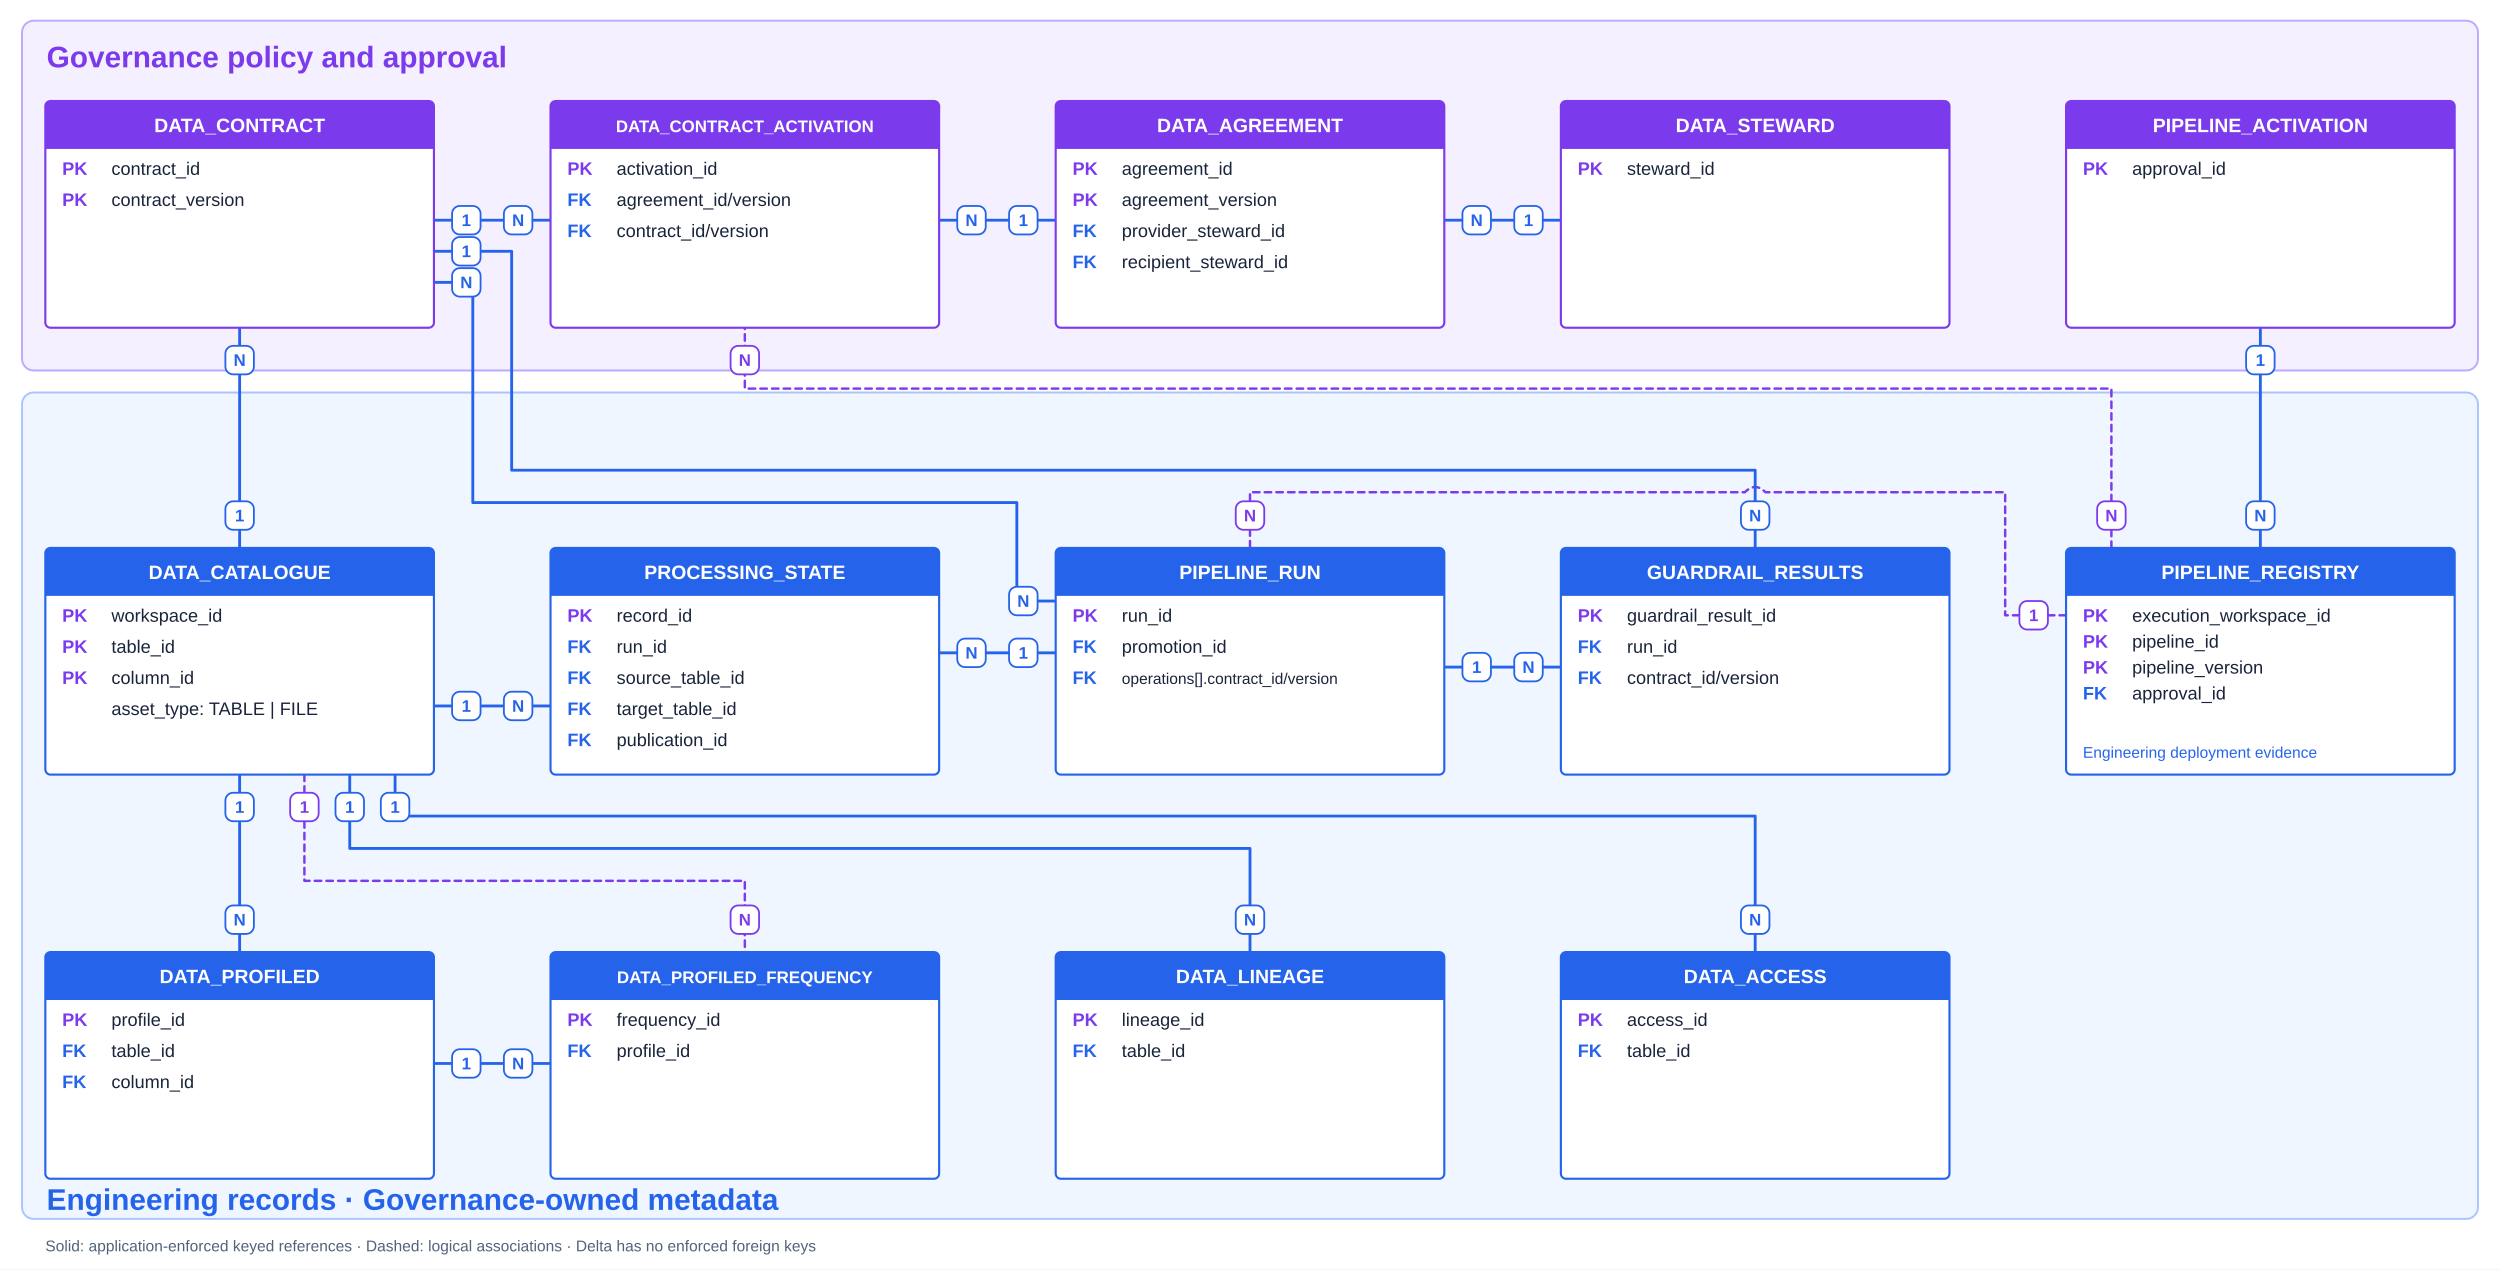
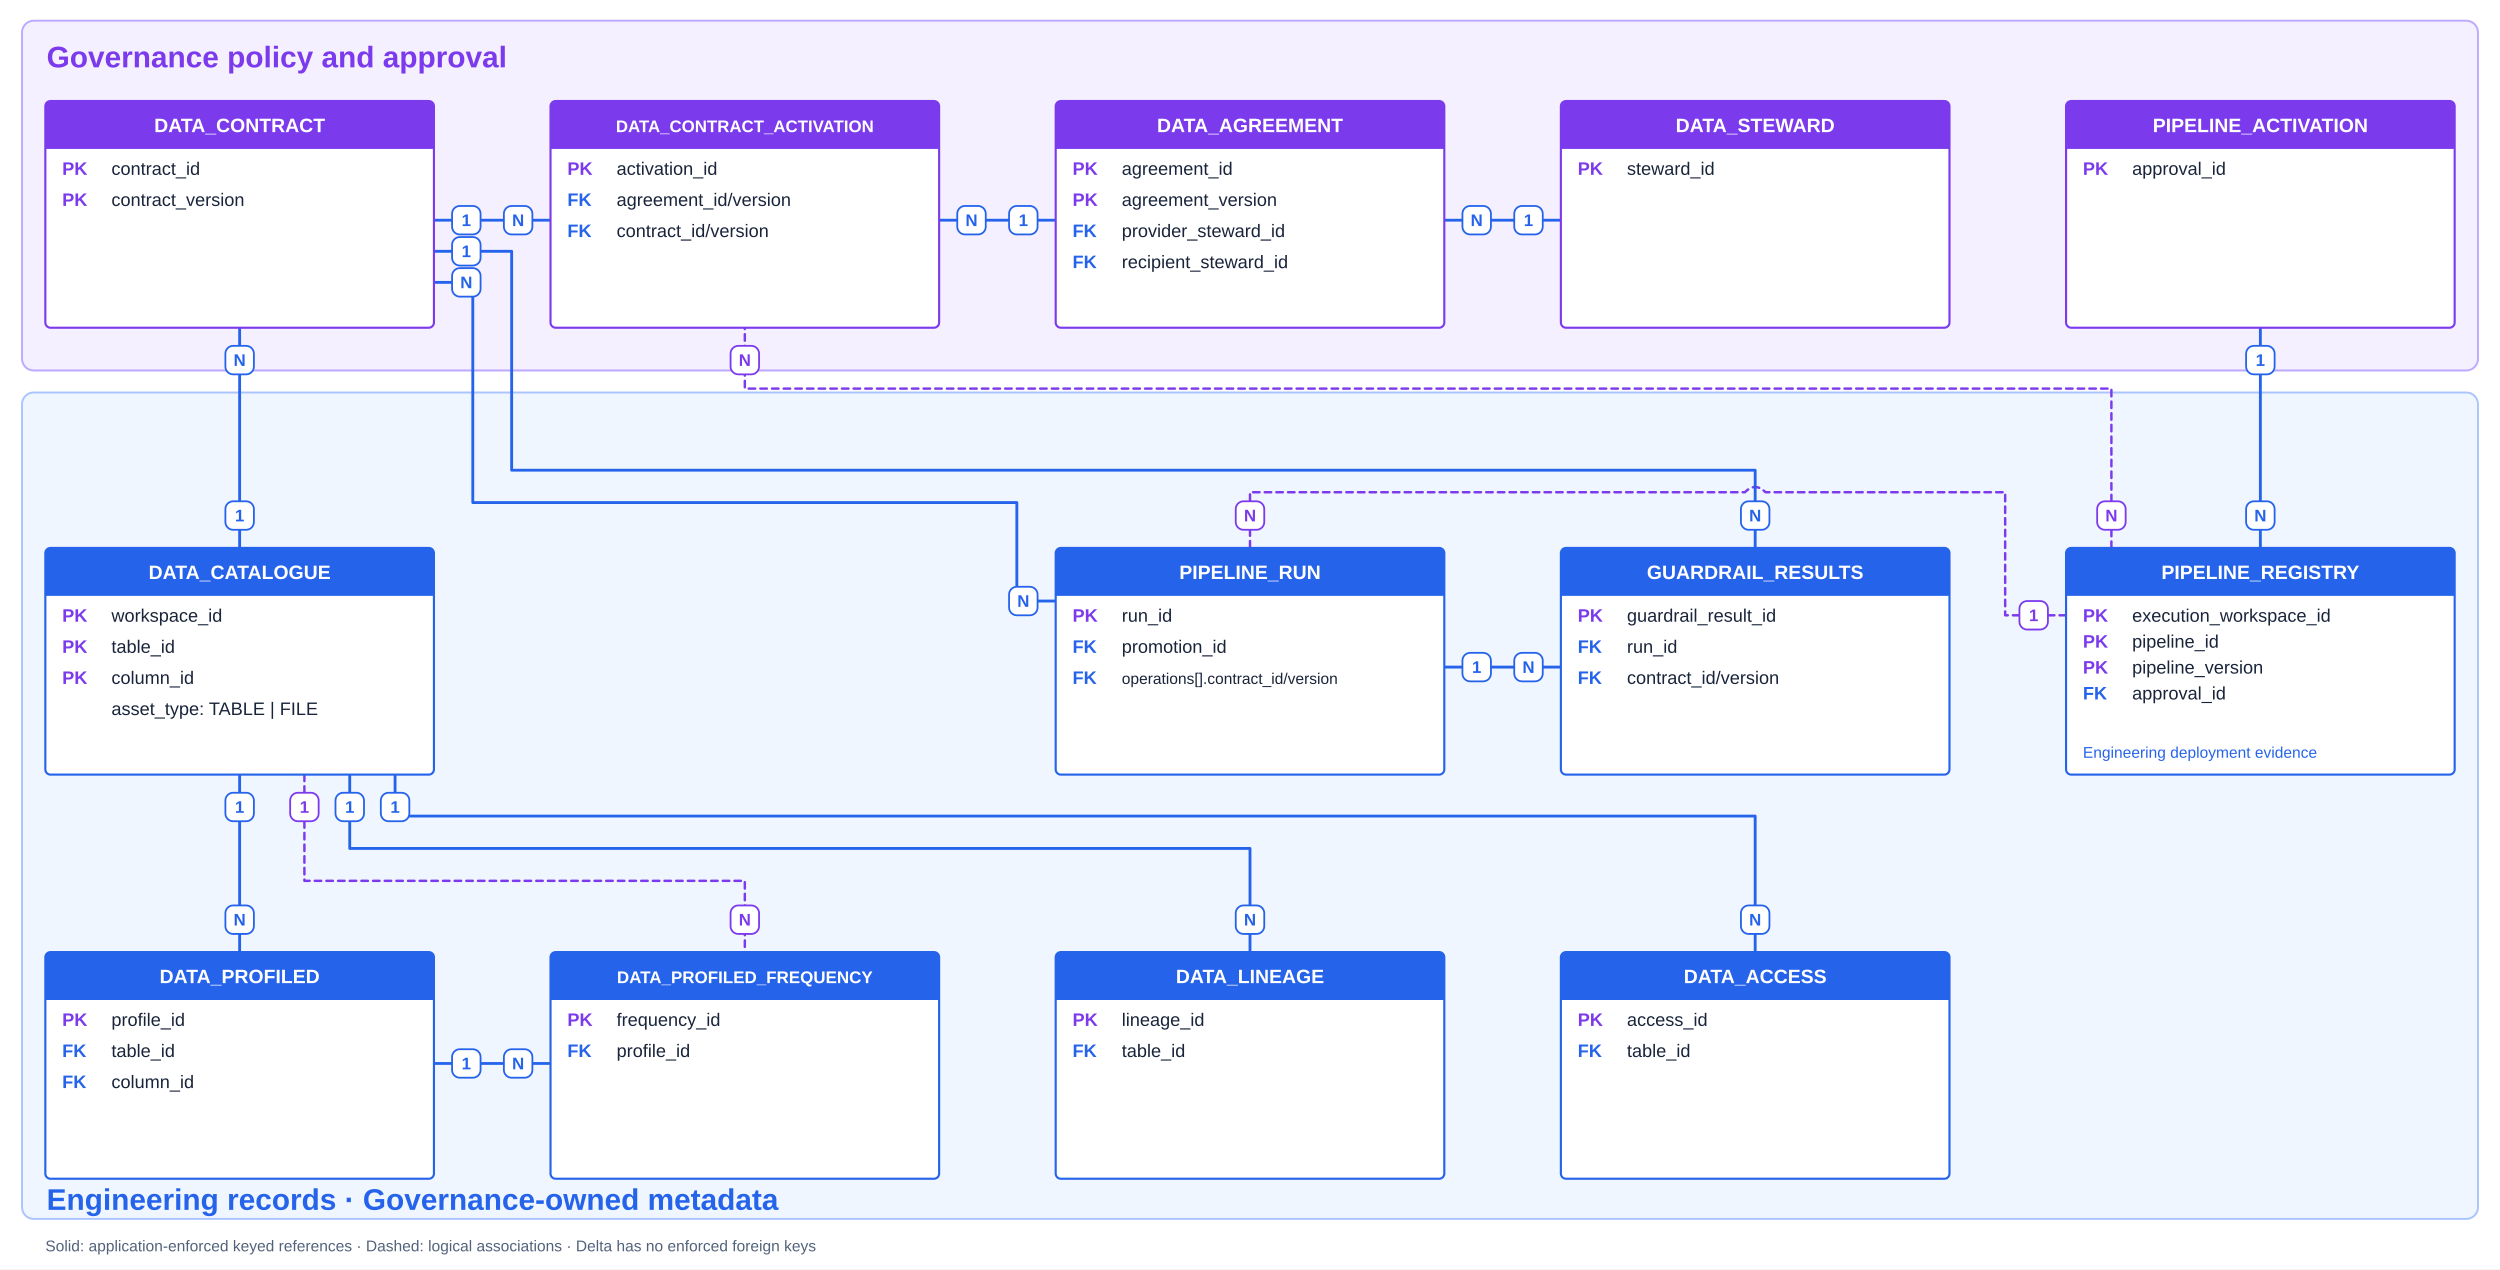
<svg xmlns="http://www.w3.org/2000/svg" xmlns:xlink="http://www.w3.org/1999/xlink" width="1930" height="980" viewBox="0 0 1930 980" role="img" aria-label="FabricOps metadata relationship diagram">
  <rect width="1930" height="980" fill="#FFFFFF" />
  <rect x="17" y="16" width="1896" height="270" rx="9" fill="#F5F0FF" stroke="#BDA9FF" stroke-width="1.5" />
  <rect x="17" y="303" width="1896" height="638" rx="9" fill="#EFF6FF" stroke="#A9C4FF" stroke-width="1.5" />
  <text x="36" y="52" font-size="23" font-family="Segoe UI, Arial, sans-serif" font-weight="700" fill="#7C3AED">Governance policy and approval</text>
  <text x="36" y="934" font-size="23" font-family="Segoe UI, Arial, sans-serif" font-weight="700" fill="#2563EB">Engineering records · Governance-owned metadata</text>
  <g id="metadata-er-relationships" aria-label="Metadata table relationships">
    <g class="metadata-er-relationship" data-from="DATA_STEWARD" data-to="DATA_AGREEMENT" data-cardinality="1-N" data-kind="physical">
      <path d="M1205 170H1115" fill="none" stroke="#2563EB" stroke-width="2.2" stroke-linecap="round" stroke-linejoin="round" />
      <rect x="1169" y="159" width="22" height="22" rx="6" fill="#FFFFFF" stroke="#2563EB" stroke-width="1.4" />
      <text x="1180" y="174.5" text-anchor="middle" font-size="13" font-weight="700" font-family="Segoe UI, Arial, sans-serif" fill="#2563EB">1</text>
      <rect x="1129" y="159" width="22" height="22" rx="6" fill="#FFFFFF" stroke="#2563EB" stroke-width="1.4" />
      <text x="1140" y="174.5" text-anchor="middle" font-size="13" font-weight="700" font-family="Segoe UI, Arial, sans-serif" fill="#2563EB">N</text>
    </g>
    <g class="metadata-er-relationship" data-from="DATA_AGREEMENT" data-to="DATA_CONTRACT_ACTIVATION" data-cardinality="1-N" data-kind="physical">
      <path d="M815 170H725" fill="none" stroke="#2563EB" stroke-width="2.2" stroke-linecap="round" stroke-linejoin="round" />
      <rect x="779" y="159" width="22" height="22" rx="6" fill="#FFFFFF" stroke="#2563EB" stroke-width="1.4" />
      <text x="790" y="174.5" text-anchor="middle" font-size="13" font-weight="700" font-family="Segoe UI, Arial, sans-serif" fill="#2563EB">1</text>
      <rect x="739" y="159" width="22" height="22" rx="6" fill="#FFFFFF" stroke="#2563EB" stroke-width="1.4" />
      <text x="750" y="174.5" text-anchor="middle" font-size="13" font-weight="700" font-family="Segoe UI, Arial, sans-serif" fill="#2563EB">N</text>
    </g>
    <g class="metadata-er-relationship" data-from="PIPELINE_ACTIVATION" data-to="PIPELINE_REGISTRY" data-cardinality="1-N" data-kind="physical">
      <path d="M1745 253V423" fill="none" stroke="#2563EB" stroke-width="2.2" stroke-linecap="round" stroke-linejoin="round" />
      <rect x="1734" y="267" width="22" height="22" rx="6" fill="#FFFFFF" stroke="#2563EB" stroke-width="1.4" />
      <text x="1745" y="282.5" text-anchor="middle" font-size="13" font-weight="700" font-family="Segoe UI, Arial, sans-serif" fill="#2563EB">1</text>
      <rect x="1734" y="387" width="22" height="22" rx="6" fill="#FFFFFF" stroke="#2563EB" stroke-width="1.4" />
      <text x="1745" y="402.5" text-anchor="middle" font-size="13" font-weight="700" font-family="Segoe UI, Arial, sans-serif" fill="#2563EB">N</text>
    </g>
    <g class="metadata-er-relationship" data-from="PIPELINE_REGISTRY" data-to="DATA_CONTRACT_ACTIVATION" data-cardinality="N-N" data-kind="logical">
      <path d="M1630 423V300H575V253" fill="none" stroke="#7C3AED" stroke-width="1.9" stroke-linecap="round" stroke-linejoin="round" stroke-dasharray="5 4" />
      <rect x="1619" y="387" width="22" height="22" rx="6" fill="#FFFFFF" stroke="#7C3AED" stroke-width="1.4" />
      <text x="1630" y="402.5" text-anchor="middle" font-size="13" font-weight="700" font-family="Segoe UI, Arial, sans-serif" fill="#7C3AED">N</text>
      <rect x="564" y="267" width="22" height="22" rx="6" fill="#FFFFFF" stroke="#7C3AED" stroke-width="1.4" />
      <text x="575" y="282.5" text-anchor="middle" font-size="13" font-weight="700" font-family="Segoe UI, Arial, sans-serif" fill="#7C3AED">N</text>
    </g>
    <g class="metadata-er-relationship" data-from="DATA_CONTRACT_ACTIVATION" data-to="DATA_CONTRACT" data-cardinality="N-1" data-kind="physical">
      <path d="M425 170H335" fill="none" stroke="#2563EB" stroke-width="2.2" stroke-linecap="round" stroke-linejoin="round" />
      <rect x="389" y="159" width="22" height="22" rx="6" fill="#FFFFFF" stroke="#2563EB" stroke-width="1.4" />
      <text x="400" y="174.5" text-anchor="middle" font-size="13" font-weight="700" font-family="Segoe UI, Arial, sans-serif" fill="#2563EB">N</text>
      <rect x="349" y="159" width="22" height="22" rx="6" fill="#FFFFFF" stroke="#2563EB" stroke-width="1.4" />
      <text x="360" y="174.5" text-anchor="middle" font-size="13" font-weight="700" font-family="Segoe UI, Arial, sans-serif" fill="#2563EB">1</text>
    </g>
    <g class="metadata-er-relationship" data-from="PIPELINE_RUN" data-to="DATA_CONTRACT" data-cardinality="N-N" data-kind="nested">
      <path d="M815 464H785V388H365V218H335" fill="none" stroke="#2563EB" stroke-width="2.2" stroke-linecap="round" stroke-linejoin="round" />
      <rect x="779" y="453" width="22" height="22" rx="6" fill="#FFFFFF" stroke="#2563EB" stroke-width="1.4" />
      <text x="790" y="468.5" text-anchor="middle" font-size="13" font-weight="700" font-family="Segoe UI, Arial, sans-serif" fill="#2563EB">N</text>
      <rect x="349" y="207" width="22" height="22" rx="6" fill="#FFFFFF" stroke="#2563EB" stroke-width="1.4" />
      <text x="360" y="222.5" text-anchor="middle" font-size="13" font-weight="700" font-family="Segoe UI, Arial, sans-serif" fill="#2563EB">N</text>
    </g>
    <g class="metadata-er-relationship" data-from="PIPELINE_REGISTRY" data-to="PIPELINE_RUN" data-cardinality="1-N" data-kind="logical">
      <path d="M1595 475H1548V380H1363Q1355 372 1347 380H965V423" fill="none" stroke="#7C3AED" stroke-width="1.9" stroke-linecap="round" stroke-linejoin="round" stroke-dasharray="5 4" />
      <rect x="1559" y="464" width="22" height="22" rx="6" fill="#FFFFFF" stroke="#7C3AED" stroke-width="1.4" />
      <text x="1570" y="479.5" text-anchor="middle" font-size="13" font-weight="700" font-family="Segoe UI, Arial, sans-serif" fill="#7C3AED">1</text>
      <rect x="954" y="387" width="22" height="22" rx="6" fill="#FFFFFF" stroke="#7C3AED" stroke-width="1.4" />
      <text x="965" y="402.5" text-anchor="middle" font-size="13" font-weight="700" font-family="Segoe UI, Arial, sans-serif" fill="#7C3AED">N</text>
    </g>
    <g class="metadata-er-relationship" data-from="DATA_CATALOGUE" data-to="DATA_CONTRACT" data-cardinality="1-N" data-kind="physical">
      <path d="M185 423V253" fill="none" stroke="#2563EB" stroke-width="2.2" stroke-linecap="round" stroke-linejoin="round" />
      <rect x="174" y="387" width="22" height="22" rx="6" fill="#FFFFFF" stroke="#2563EB" stroke-width="1.4" />
      <text x="185" y="402.5" text-anchor="middle" font-size="13" font-weight="700" font-family="Segoe UI, Arial, sans-serif" fill="#2563EB">1</text>
      <rect x="174" y="267" width="22" height="22" rx="6" fill="#FFFFFF" stroke="#2563EB" stroke-width="1.4" />
      <text x="185" y="282.5" text-anchor="middle" font-size="13" font-weight="700" font-family="Segoe UI, Arial, sans-serif" fill="#2563EB">N</text>
    </g>
    <g class="metadata-er-relationship" data-from="PIPELINE_RUN" data-to="GUARDRAIL_RESULTS" data-cardinality="1-N" data-kind="physical">
      <path d="M1115 515H1205" fill="none" stroke="#2563EB" stroke-width="2.2" stroke-linecap="round" stroke-linejoin="round" />
      <rect x="1129" y="504" width="22" height="22" rx="6" fill="#FFFFFF" stroke="#2563EB" stroke-width="1.4" />
      <text x="1140" y="519.5" text-anchor="middle" font-size="13" font-weight="700" font-family="Segoe UI, Arial, sans-serif" fill="#2563EB">1</text>
      <rect x="1169" y="504" width="22" height="22" rx="6" fill="#FFFFFF" stroke="#2563EB" stroke-width="1.4" />
      <text x="1180" y="519.5" text-anchor="middle" font-size="13" font-weight="700" font-family="Segoe UI, Arial, sans-serif" fill="#2563EB">N</text>
    </g>
-     <g class="metadata-er-relationship" data-from="PIPELINE_RUN" data-to="PROCESSING_STATE" data-cardinality="1-N" data-kind="physical">
-       <path d="M815 504H725" fill="none" stroke="#2563EB" stroke-width="2.2" stroke-linecap="round" stroke-linejoin="round" />
-       <rect x="779" y="493" width="22" height="22" rx="6" fill="#FFFFFF" stroke="#2563EB" stroke-width="1.4" />
-       <text x="790" y="508.5" text-anchor="middle" font-size="13" font-weight="700" font-family="Segoe UI, Arial, sans-serif" fill="#2563EB">1</text>
-       <rect x="739" y="493" width="22" height="22" rx="6" fill="#FFFFFF" stroke="#2563EB" stroke-width="1.4" />
-       <text x="750" y="508.5" text-anchor="middle" font-size="13" font-weight="700" font-family="Segoe UI, Arial, sans-serif" fill="#2563EB">N</text>
-     </g>
-     <g class="metadata-er-relationship" data-from="DATA_CATALOGUE" data-to="PROCESSING_STATE" data-cardinality="1-N" data-kind="physical">
-       <path d="M335 545H425" fill="none" stroke="#2563EB" stroke-width="2.2" stroke-linecap="round" stroke-linejoin="round" />
-       <rect x="349" y="534" width="22" height="22" rx="6" fill="#FFFFFF" stroke="#2563EB" stroke-width="1.4" />
-       <text x="360" y="549.5" text-anchor="middle" font-size="13" font-weight="700" font-family="Segoe UI, Arial, sans-serif" fill="#2563EB">1</text>
-       <rect x="389" y="534" width="22" height="22" rx="6" fill="#FFFFFF" stroke="#2563EB" stroke-width="1.4" />
-       <text x="400" y="549.5" text-anchor="middle" font-size="13" font-weight="700" font-family="Segoe UI, Arial, sans-serif" fill="#2563EB">N</text>
-     </g>
    <g class="metadata-er-relationship" data-from="DATA_CATALOGUE" data-to="DATA_PROFILED" data-cardinality="1-N" data-kind="physical">
      <path d="M185 598V735" fill="none" stroke="#2563EB" stroke-width="2.2" stroke-linecap="round" stroke-linejoin="round" />
      <rect x="174" y="612" width="22" height="22" rx="6" fill="#FFFFFF" stroke="#2563EB" stroke-width="1.4" />
      <text x="185" y="627.5" text-anchor="middle" font-size="13" font-weight="700" font-family="Segoe UI, Arial, sans-serif" fill="#2563EB">1</text>
      <rect x="174" y="699" width="22" height="22" rx="6" fill="#FFFFFF" stroke="#2563EB" stroke-width="1.4" />
      <text x="185" y="714.5" text-anchor="middle" font-size="13" font-weight="700" font-family="Segoe UI, Arial, sans-serif" fill="#2563EB">N</text>
    </g>
    <g class="metadata-er-relationship" data-from="DATA_CATALOGUE" data-to="DATA_PROFILED_FREQUENCY" data-cardinality="1-N" data-kind="logical">
      <path d="M235 598V680H575V735" fill="none" stroke="#7C3AED" stroke-width="1.9" stroke-linecap="round" stroke-linejoin="round" stroke-dasharray="5 4" />
      <rect x="224" y="612" width="22" height="22" rx="6" fill="#FFFFFF" stroke="#7C3AED" stroke-width="1.4" />
      <text x="235" y="627.5" text-anchor="middle" font-size="13" font-weight="700" font-family="Segoe UI, Arial, sans-serif" fill="#7C3AED">1</text>
      <rect x="564" y="699" width="22" height="22" rx="6" fill="#FFFFFF" stroke="#7C3AED" stroke-width="1.4" />
      <text x="575" y="714.5" text-anchor="middle" font-size="13" font-weight="700" font-family="Segoe UI, Arial, sans-serif" fill="#7C3AED">N</text>
    </g>
    <g class="metadata-er-relationship" data-from="DATA_CATALOGUE" data-to="DATA_LINEAGE" data-cardinality="1-N" data-kind="physical">
      <path d="M270 598V655H965V735" fill="none" stroke="#2563EB" stroke-width="2.2" stroke-linecap="round" stroke-linejoin="round" />
      <rect x="259" y="612" width="22" height="22" rx="6" fill="#FFFFFF" stroke="#2563EB" stroke-width="1.4" />
      <text x="270" y="627.5" text-anchor="middle" font-size="13" font-weight="700" font-family="Segoe UI, Arial, sans-serif" fill="#2563EB">1</text>
      <rect x="954" y="699" width="22" height="22" rx="6" fill="#FFFFFF" stroke="#2563EB" stroke-width="1.4" />
      <text x="965" y="714.5" text-anchor="middle" font-size="13" font-weight="700" font-family="Segoe UI, Arial, sans-serif" fill="#2563EB">N</text>
    </g>
    <g class="metadata-er-relationship" data-from="DATA_CATALOGUE" data-to="DATA_ACCESS" data-cardinality="1-N" data-kind="physical">
      <path d="M305 598V630H1355V735" fill="none" stroke="#2563EB" stroke-width="2.2" stroke-linecap="round" stroke-linejoin="round" />
      <rect x="294" y="612" width="22" height="22" rx="6" fill="#FFFFFF" stroke="#2563EB" stroke-width="1.4" />
      <text x="305" y="627.5" text-anchor="middle" font-size="13" font-weight="700" font-family="Segoe UI, Arial, sans-serif" fill="#2563EB">1</text>
      <rect x="1344" y="699" width="22" height="22" rx="6" fill="#FFFFFF" stroke="#2563EB" stroke-width="1.4" />
      <text x="1355" y="714.5" text-anchor="middle" font-size="13" font-weight="700" font-family="Segoe UI, Arial, sans-serif" fill="#2563EB">N</text>
    </g>
    <g class="metadata-er-relationship" data-from="DATA_PROFILED" data-to="DATA_PROFILED_FREQUENCY" data-cardinality="1-N" data-kind="physical">
      <path d="M335 821H425" fill="none" stroke="#2563EB" stroke-width="2.2" stroke-linecap="round" stroke-linejoin="round" />
      <rect x="349" y="810" width="22" height="22" rx="6" fill="#FFFFFF" stroke="#2563EB" stroke-width="1.4" />
      <text x="360" y="825.5" text-anchor="middle" font-size="13" font-weight="700" font-family="Segoe UI, Arial, sans-serif" fill="#2563EB">1</text>
      <rect x="389" y="810" width="22" height="22" rx="6" fill="#FFFFFF" stroke="#2563EB" stroke-width="1.4" />
      <text x="400" y="825.5" text-anchor="middle" font-size="13" font-weight="700" font-family="Segoe UI, Arial, sans-serif" fill="#2563EB">N</text>
    </g>
    <g class="metadata-er-relationship" data-from="DATA_CONTRACT" data-to="GUARDRAIL_RESULTS" data-cardinality="1-N" data-kind="physical">
      <path d="M335 194H395V363H1355V423" fill="none" stroke="#2563EB" stroke-width="2.2" stroke-linecap="round" stroke-linejoin="round" />
      <rect x="349" y="183" width="22" height="22" rx="6" fill="#FFFFFF" stroke="#2563EB" stroke-width="1.4" />
      <text x="360" y="198.5" text-anchor="middle" font-size="13" font-weight="700" font-family="Segoe UI, Arial, sans-serif" fill="#2563EB">1</text>
      <rect x="1344" y="387" width="22" height="22" rx="6" fill="#FFFFFF" stroke="#2563EB" stroke-width="1.4" />
      <text x="1355" y="402.5" text-anchor="middle" font-size="13" font-weight="700" font-family="Segoe UI, Arial, sans-serif" fill="#2563EB">N</text>
    </g>
  </g>
  <a xlink:href="https://voycepeh.github.io/FabricOps-Starter-Kit/reference/metadata/metadata_data_steward/" target="_blank">
    <rect x="1205" y="78" width="300" height="175" rx="4" fill="white" stroke="#7C3AED" stroke-width="1.65" />
    <path d="M1209 78H1501Q1505 78 1505 82V115H1205V82Q1205 78 1209 78Z" fill="#7C3AED" />
    <text x="1355" y="102" text-anchor="middle" font-size="15" font-weight="700" font-family="Segoe UI, Arial, sans-serif" fill="white">DATA_STEWARD</text>
    <text x="1218" y="135" fill="#7C3AED" font-weight="700" font-size="14" font-family="Segoe UI, Arial, sans-serif">PK</text>
    <text x="1256" y="135" fill="#19243A" font-size="14" font-family="Segoe UI, Arial, sans-serif">steward_id</text>
  </a>
  <a xlink:href="https://voycepeh.github.io/FabricOps-Starter-Kit/reference/metadata/metadata_data_agreement/" target="_blank">
    <rect x="815" y="78" width="300" height="175" rx="4" fill="white" stroke="#7C3AED" stroke-width="1.65" />
    <path d="M819 78H1111Q1115 78 1115 82V115H815V82Q815 78 819 78Z" fill="#7C3AED" />
    <text x="965" y="102" text-anchor="middle" font-size="15" font-weight="700" font-family="Segoe UI, Arial, sans-serif" fill="white">DATA_AGREEMENT</text>
    <text x="828" y="135" fill="#7C3AED" font-weight="700" font-size="14" font-family="Segoe UI, Arial, sans-serif">PK</text>
    <text x="866" y="135" fill="#19243A" font-size="14" font-family="Segoe UI, Arial, sans-serif">agreement_id</text>
    <text x="828" y="159" fill="#7C3AED" font-weight="700" font-size="14" font-family="Segoe UI, Arial, sans-serif">PK</text>
    <text x="866" y="159" fill="#19243A" font-size="14" font-family="Segoe UI, Arial, sans-serif">agreement_version</text>
    <text x="828" y="183" fill="#2563EB" font-weight="700" font-size="14" font-family="Segoe UI, Arial, sans-serif">FK</text>
    <text x="866" y="183" fill="#19243A" font-size="14" font-family="Segoe UI, Arial, sans-serif">provider_steward_id</text>
    <text x="828" y="207" fill="#2563EB" font-weight="700" font-size="14" font-family="Segoe UI, Arial, sans-serif">FK</text>
    <text x="866" y="207" fill="#19243A" font-size="14" font-family="Segoe UI, Arial, sans-serif">recipient_steward_id</text>
  </a>
  <a xlink:href="https://voycepeh.github.io/FabricOps-Starter-Kit/reference/metadata/metadata_data_contract_activation/" target="_blank">
    <rect x="425" y="78" width="300" height="175" rx="4" fill="white" stroke="#7C3AED" stroke-width="1.65" />
    <path d="M429 78H721Q725 78 725 82V115H425V82Q425 78 429 78Z" fill="#7C3AED" />
    <text x="575" y="102" text-anchor="middle" font-size="13" font-weight="700" font-family="Segoe UI, Arial, sans-serif" fill="white">DATA_CONTRACT_ACTIVATION</text>
    <text x="438" y="135" fill="#7C3AED" font-weight="700" font-size="14" font-family="Segoe UI, Arial, sans-serif">PK</text>
    <text x="476" y="135" fill="#19243A" font-size="14" font-family="Segoe UI, Arial, sans-serif">activation_id</text>
    <text x="438" y="159" fill="#2563EB" font-weight="700" font-size="14" font-family="Segoe UI, Arial, sans-serif">FK</text>
    <text x="476" y="159" fill="#19243A" font-size="14" font-family="Segoe UI, Arial, sans-serif">agreement_id/version</text>
    <text x="438" y="183" fill="#2563EB" font-weight="700" font-size="14" font-family="Segoe UI, Arial, sans-serif">FK</text>
    <text x="476" y="183" fill="#19243A" font-size="14" font-family="Segoe UI, Arial, sans-serif">contract_id/version</text>
  </a>
  <a xlink:href="https://voycepeh.github.io/FabricOps-Starter-Kit/reference/metadata/metadata_data_contract/" target="_blank">
    <rect x="35" y="78" width="300" height="175" rx="4" fill="white" stroke="#7C3AED" stroke-width="1.65" />
    <path d="M39 78H331Q335 78 335 82V115H35V82Q35 78 39 78Z" fill="#7C3AED" />
    <text x="185" y="102" text-anchor="middle" font-size="15" font-weight="700" font-family="Segoe UI, Arial, sans-serif" fill="white">DATA_CONTRACT</text>
    <text x="48" y="135" fill="#7C3AED" font-weight="700" font-size="14" font-family="Segoe UI, Arial, sans-serif">PK</text>
    <text x="86" y="135" fill="#19243A" font-size="14" font-family="Segoe UI, Arial, sans-serif">contract_id</text>
    <text x="48" y="159" fill="#7C3AED" font-weight="700" font-size="14" font-family="Segoe UI, Arial, sans-serif">PK</text>
    <text x="86" y="159" fill="#19243A" font-size="14" font-family="Segoe UI, Arial, sans-serif">contract_version</text>
  </a>
  <a xlink:href="https://voycepeh.github.io/FabricOps-Starter-Kit/reference/metadata/metadata_guardrail_results/" target="_blank">
    <rect x="1205" y="423" width="300" height="175" rx="4" fill="white" stroke="#2563EB" stroke-width="1.65" />
    <path d="M1209 423H1501Q1505 423 1505 427V460H1205V427Q1205 423 1209 423Z" fill="#2563EB" />
    <text x="1355" y="447" text-anchor="middle" font-size="15" font-weight="700" font-family="Segoe UI, Arial, sans-serif" fill="white">GUARDRAIL_RESULTS</text>
    <text x="1218" y="480" fill="#7C3AED" font-weight="700" font-size="14" font-family="Segoe UI, Arial, sans-serif">PK</text>
    <text x="1256" y="480" fill="#19243A" font-size="14" font-family="Segoe UI, Arial, sans-serif">guardrail_result_id</text>
    <text x="1218" y="504" fill="#2563EB" font-weight="700" font-size="14" font-family="Segoe UI, Arial, sans-serif">FK</text>
    <text x="1256" y="504" fill="#19243A" font-size="14" font-family="Segoe UI, Arial, sans-serif">run_id</text>
    <text x="1218" y="528" fill="#2563EB" font-weight="700" font-size="14" font-family="Segoe UI, Arial, sans-serif">FK</text>
    <text x="1256" y="528" fill="#19243A" font-size="14" font-family="Segoe UI, Arial, sans-serif">contract_id/version</text>
  </a>
  <a xlink:href="https://voycepeh.github.io/FabricOps-Starter-Kit/reference/metadata/metadata_pipeline_run/" target="_blank">
    <rect x="815" y="423" width="300" height="175" rx="4" fill="white" stroke="#2563EB" stroke-width="1.65" />
    <path d="M819 423H1111Q1115 423 1115 427V460H815V427Q815 423 819 423Z" fill="#2563EB" />
    <text x="965" y="447" text-anchor="middle" font-size="15" font-weight="700" font-family="Segoe UI, Arial, sans-serif" fill="white">PIPELINE_RUN</text>
    <text x="828" y="480" fill="#7C3AED" font-weight="700" font-size="14" font-family="Segoe UI, Arial, sans-serif">PK</text>
    <text x="866" y="480" fill="#19243A" font-size="14" font-family="Segoe UI, Arial, sans-serif">run_id</text>
    <text x="828" y="504" fill="#2563EB" font-weight="700" font-size="14" font-family="Segoe UI, Arial, sans-serif">FK</text>
    <text x="866" y="504" fill="#19243A" font-size="14" font-family="Segoe UI, Arial, sans-serif">promotion_id</text>
    <text x="828" y="528" fill="#2563EB" font-weight="700" font-size="14" font-family="Segoe UI, Arial, sans-serif">FK</text>
    <text x="866" y="528" fill="#19243A" font-size="12" font-family="Segoe UI, Arial, sans-serif">operations[].contract_id/version</text>
-   </a>
-   <a xlink:href="https://voycepeh.github.io/FabricOps-Starter-Kit/reference/metadata/metadata_processing_state/" target="_blank">
-     <rect x="425" y="423" width="300" height="175" rx="4" fill="white" stroke="#2563EB" stroke-width="1.65" />
-     <path d="M429 423H721Q725 423 725 427V460H425V427Q425 423 429 423Z" fill="#2563EB" />
-     <text x="575" y="447" text-anchor="middle" font-size="15" font-weight="700" font-family="Segoe UI, Arial, sans-serif" fill="white">PROCESSING_STATE</text>
-     <text x="438" y="480" fill="#7C3AED" font-weight="700" font-size="14" font-family="Segoe UI, Arial, sans-serif">PK</text>
-     <text x="476" y="480" fill="#19243A" font-size="14" font-family="Segoe UI, Arial, sans-serif">record_id</text>
-     <text x="438" y="504" fill="#2563EB" font-weight="700" font-size="14" font-family="Segoe UI, Arial, sans-serif">FK</text>
-     <text x="476" y="504" fill="#19243A" font-size="14" font-family="Segoe UI, Arial, sans-serif">run_id</text>
-     <text x="438" y="528" fill="#2563EB" font-weight="700" font-size="14" font-family="Segoe UI, Arial, sans-serif">FK</text>
-     <text x="476" y="528" fill="#19243A" font-size="14" font-family="Segoe UI, Arial, sans-serif">source_table_id</text>
-     <text x="438" y="552" fill="#2563EB" font-weight="700" font-size="14" font-family="Segoe UI, Arial, sans-serif">FK</text>
-     <text x="476" y="552" fill="#19243A" font-size="14" font-family="Segoe UI, Arial, sans-serif">target_table_id</text>
-     <text x="438" y="576" fill="#2563EB" font-weight="700" font-size="14" font-family="Segoe UI, Arial, sans-serif">FK</text>
-     <text x="476" y="576" fill="#19243A" font-size="14" font-family="Segoe UI, Arial, sans-serif">publication_id</text>
  </a>
  <a xlink:href="https://voycepeh.github.io/FabricOps-Starter-Kit/reference/metadata/metadata_data_catalogue/" target="_blank">
    <rect x="35" y="423" width="300" height="175" rx="4" fill="white" stroke="#2563EB" stroke-width="1.65" />
    <path d="M39 423H331Q335 423 335 427V460H35V427Q35 423 39 423Z" fill="#2563EB" />
    <text x="185" y="447" text-anchor="middle" font-size="15" font-weight="700" font-family="Segoe UI, Arial, sans-serif" fill="white">DATA_CATALOGUE</text>
    <text x="48" y="480" fill="#7C3AED" font-weight="700" font-size="14" font-family="Segoe UI, Arial, sans-serif">PK</text>
    <text x="86" y="480" fill="#19243A" font-size="14" font-family="Segoe UI, Arial, sans-serif">workspace_id</text>
    <text x="48" y="504" fill="#7C3AED" font-weight="700" font-size="14" font-family="Segoe UI, Arial, sans-serif">PK</text>
    <text x="86" y="504" fill="#19243A" font-size="14" font-family="Segoe UI, Arial, sans-serif">table_id</text>
    <text x="48" y="528" fill="#7C3AED" font-weight="700" font-size="14" font-family="Segoe UI, Arial, sans-serif">PK</text>
    <text x="86" y="528" fill="#19243A" font-size="14" font-family="Segoe UI, Arial, sans-serif">column_id</text>
    <text x="86" y="552" fill="#19243A" font-size="14" font-family="Segoe UI, Arial, sans-serif">asset_type: TABLE | FILE</text>
  </a>
  <a xlink:href="https://voycepeh.github.io/FabricOps-Starter-Kit/reference/metadata/metadata_data_profiled_frequency/" target="_blank" transform="translate(0 -80)">
    <rect x="425" y="815" width="300" height="175" rx="4" fill="white" stroke="#2563EB" stroke-width="1.65" />
    <path d="M429 815H721Q725 815 725 819V852H425V819Q425 815 429 815Z" fill="#2563EB" />
    <text x="575" y="839" text-anchor="middle" font-size="13.1" font-weight="700" font-family="Segoe UI, Arial, sans-serif" fill="white">DATA_PROFILED_FREQUENCY</text>
    <text x="438" y="872" fill="#7C3AED" font-weight="700" font-size="14" font-family="Segoe UI, Arial, sans-serif">PK</text>
    <text x="476" y="872" fill="#19243A" font-size="14" font-family="Segoe UI, Arial, sans-serif">frequency_id</text>
    <text x="438" y="896" fill="#2563EB" font-weight="700" font-size="14" font-family="Segoe UI, Arial, sans-serif">FK</text>
    <text x="476" y="896" fill="#19243A" font-size="14" font-family="Segoe UI, Arial, sans-serif">profile_id</text>
  </a>
  <a xlink:href="https://voycepeh.github.io/FabricOps-Starter-Kit/reference/metadata/metadata_data_profiled/" target="_blank" transform="translate(0 -80)">
    <rect x="35" y="815" width="300" height="175" rx="4" fill="white" stroke="#2563EB" stroke-width="1.65" />
    <path d="M39 815H331Q335 815 335 819V852H35V819Q35 815 39 815Z" fill="#2563EB" />
    <text x="185" y="839" text-anchor="middle" font-size="15" font-weight="700" font-family="Segoe UI, Arial, sans-serif" fill="white">DATA_PROFILED</text>
    <text x="48" y="872" fill="#7C3AED" font-weight="700" font-size="14" font-family="Segoe UI, Arial, sans-serif">PK</text>
    <text x="86" y="872" fill="#19243A" font-size="14" font-family="Segoe UI, Arial, sans-serif">profile_id</text>
    <text x="48" y="896" fill="#2563EB" font-weight="700" font-size="14" font-family="Segoe UI, Arial, sans-serif">FK</text>
    <text x="86" y="896" fill="#19243A" font-size="14" font-family="Segoe UI, Arial, sans-serif">table_id</text>
    <text x="48" y="920" fill="#2563EB" font-weight="700" font-size="14" font-family="Segoe UI, Arial, sans-serif">FK</text>
    <text x="86" y="920" fill="#19243A" font-size="14" font-family="Segoe UI, Arial, sans-serif">column_id</text>
  </a>
  <a xlink:href="https://voycepeh.github.io/FabricOps-Starter-Kit/reference/metadata/metadata_data_lineage/" target="_blank" transform="translate(0 -80)">
    <rect x="815" y="815" width="300" height="175" rx="4" fill="white" stroke="#2563EB" stroke-width="1.65" />
    <path d="M819 815H1111Q1115 815 1115 819V852H815V819Q815 815 819 815Z" fill="#2563EB" />
    <text x="965" y="839" text-anchor="middle" font-size="15" font-weight="700" font-family="Segoe UI, Arial, sans-serif" fill="white">DATA_LINEAGE</text>
    <text x="828" y="872" fill="#7C3AED" font-weight="700" font-size="14" font-family="Segoe UI, Arial, sans-serif">PK</text>
    <text x="866" y="872" fill="#19243A" font-size="14" font-family="Segoe UI, Arial, sans-serif">lineage_id</text>
    <text x="828" y="896" fill="#2563EB" font-weight="700" font-size="14" font-family="Segoe UI, Arial, sans-serif">FK</text>
    <text x="866" y="896" fill="#19243A" font-size="14" font-family="Segoe UI, Arial, sans-serif">table_id</text>
  </a>
  <a xlink:href="https://voycepeh.github.io/FabricOps-Starter-Kit/reference/metadata/metadata_data_access/" target="_blank" transform="translate(0 -80)">
    <rect x="1205" y="815" width="300" height="175" rx="4" fill="white" stroke="#2563EB" stroke-width="1.65" />
    <path d="M1209 815H1501Q1505 815 1505 819V852H1205V819Q1205 815 1209 815Z" fill="#2563EB" />
    <text x="1355" y="839" text-anchor="middle" font-size="15" font-weight="700" font-family="Segoe UI, Arial, sans-serif" fill="white">DATA_ACCESS</text>
    <text x="1218" y="872" fill="#7C3AED" font-weight="700" font-size="14" font-family="Segoe UI, Arial, sans-serif">PK</text>
    <text x="1256" y="872" fill="#19243A" font-size="14" font-family="Segoe UI, Arial, sans-serif">access_id</text>
    <text x="1218" y="896" fill="#2563EB" font-weight="700" font-size="14" font-family="Segoe UI, Arial, sans-serif">FK</text>
    <text x="1256" y="896" fill="#19243A" font-size="14" font-family="Segoe UI, Arial, sans-serif">table_id</text>
  </a>
  <a xlink:href="https://voycepeh.github.io/FabricOps-Starter-Kit/reference/metadata/metadata_pipeline_activation/" target="_blank">
    <rect x="1595" y="78" width="300" height="175" rx="4" fill="white" stroke="#7C3AED" stroke-width="1.65" />
    <path d="M1599 78H1891Q1895 78 1895 82V115H1595V82Q1595 78 1599 78Z" fill="#7C3AED" />
    <text x="1745" y="102" text-anchor="middle" font-size="15" font-weight="700" font-family="Segoe UI, Arial, sans-serif" fill="white">PIPELINE_ACTIVATION</text>
    <text x="1608" y="135" fill="#7C3AED" font-weight="700" font-size="14" font-family="Segoe UI, Arial, sans-serif">PK</text>
    <text x="1646" y="135" fill="#19243A" font-size="14" font-family="Segoe UI, Arial, sans-serif">approval_id</text>
  </a>
  <a xlink:href="https://voycepeh.github.io/FabricOps-Starter-Kit/reference/metadata/metadata_pipeline_registry/" target="_blank">
    <rect x="1595" y="423" width="300" height="175" rx="4" fill="white" stroke="#2563EB" stroke-width="1.65" />
    <path d="M1599 423H1891Q1895 423 1895 427V460H1595V427Q1595 423 1599 423Z" fill="#2563EB" />
    <text x="1745" y="447" text-anchor="middle" font-size="15" font-weight="700" font-family="Segoe UI, Arial, sans-serif" fill="white">PIPELINE_REGISTRY</text>
    <text x="1608" y="480" fill="#7C3AED" font-weight="700" font-size="14" font-family="Segoe UI, Arial, sans-serif">PK</text>
    <text x="1646" y="480" fill="#19243A" font-size="14" font-family="Segoe UI, Arial, sans-serif">execution_workspace_id</text>
    <text x="1608" y="500" fill="#7C3AED" font-weight="700" font-size="14" font-family="Segoe UI, Arial, sans-serif">PK</text>
    <text x="1646" y="500" fill="#19243A" font-size="14" font-family="Segoe UI, Arial, sans-serif">pipeline_id</text>
    <text x="1608" y="520" fill="#7C3AED" font-weight="700" font-size="14" font-family="Segoe UI, Arial, sans-serif">PK</text>
    <text x="1646" y="520" fill="#19243A" font-size="14" font-family="Segoe UI, Arial, sans-serif">pipeline_version</text>
    <text x="1608" y="540" fill="#2563EB" font-weight="700" font-size="14" font-family="Segoe UI, Arial, sans-serif">FK</text>
    <text x="1646" y="540" fill="#19243A" font-size="14" font-family="Segoe UI, Arial, sans-serif">approval_id</text>
    <text x="1608" y="585" fill="#2563EB" font-size="12" font-family="Segoe UI, Arial, sans-serif">Engineering deployment evidence</text>
  </a>
  <text x="35" y="966" font-size="12" font-family="Segoe UI, Arial, sans-serif" fill="#52627A">Solid: application-enforced keyed references · Dashed: logical associations · Delta has no enforced foreign keys</text>
</svg>
